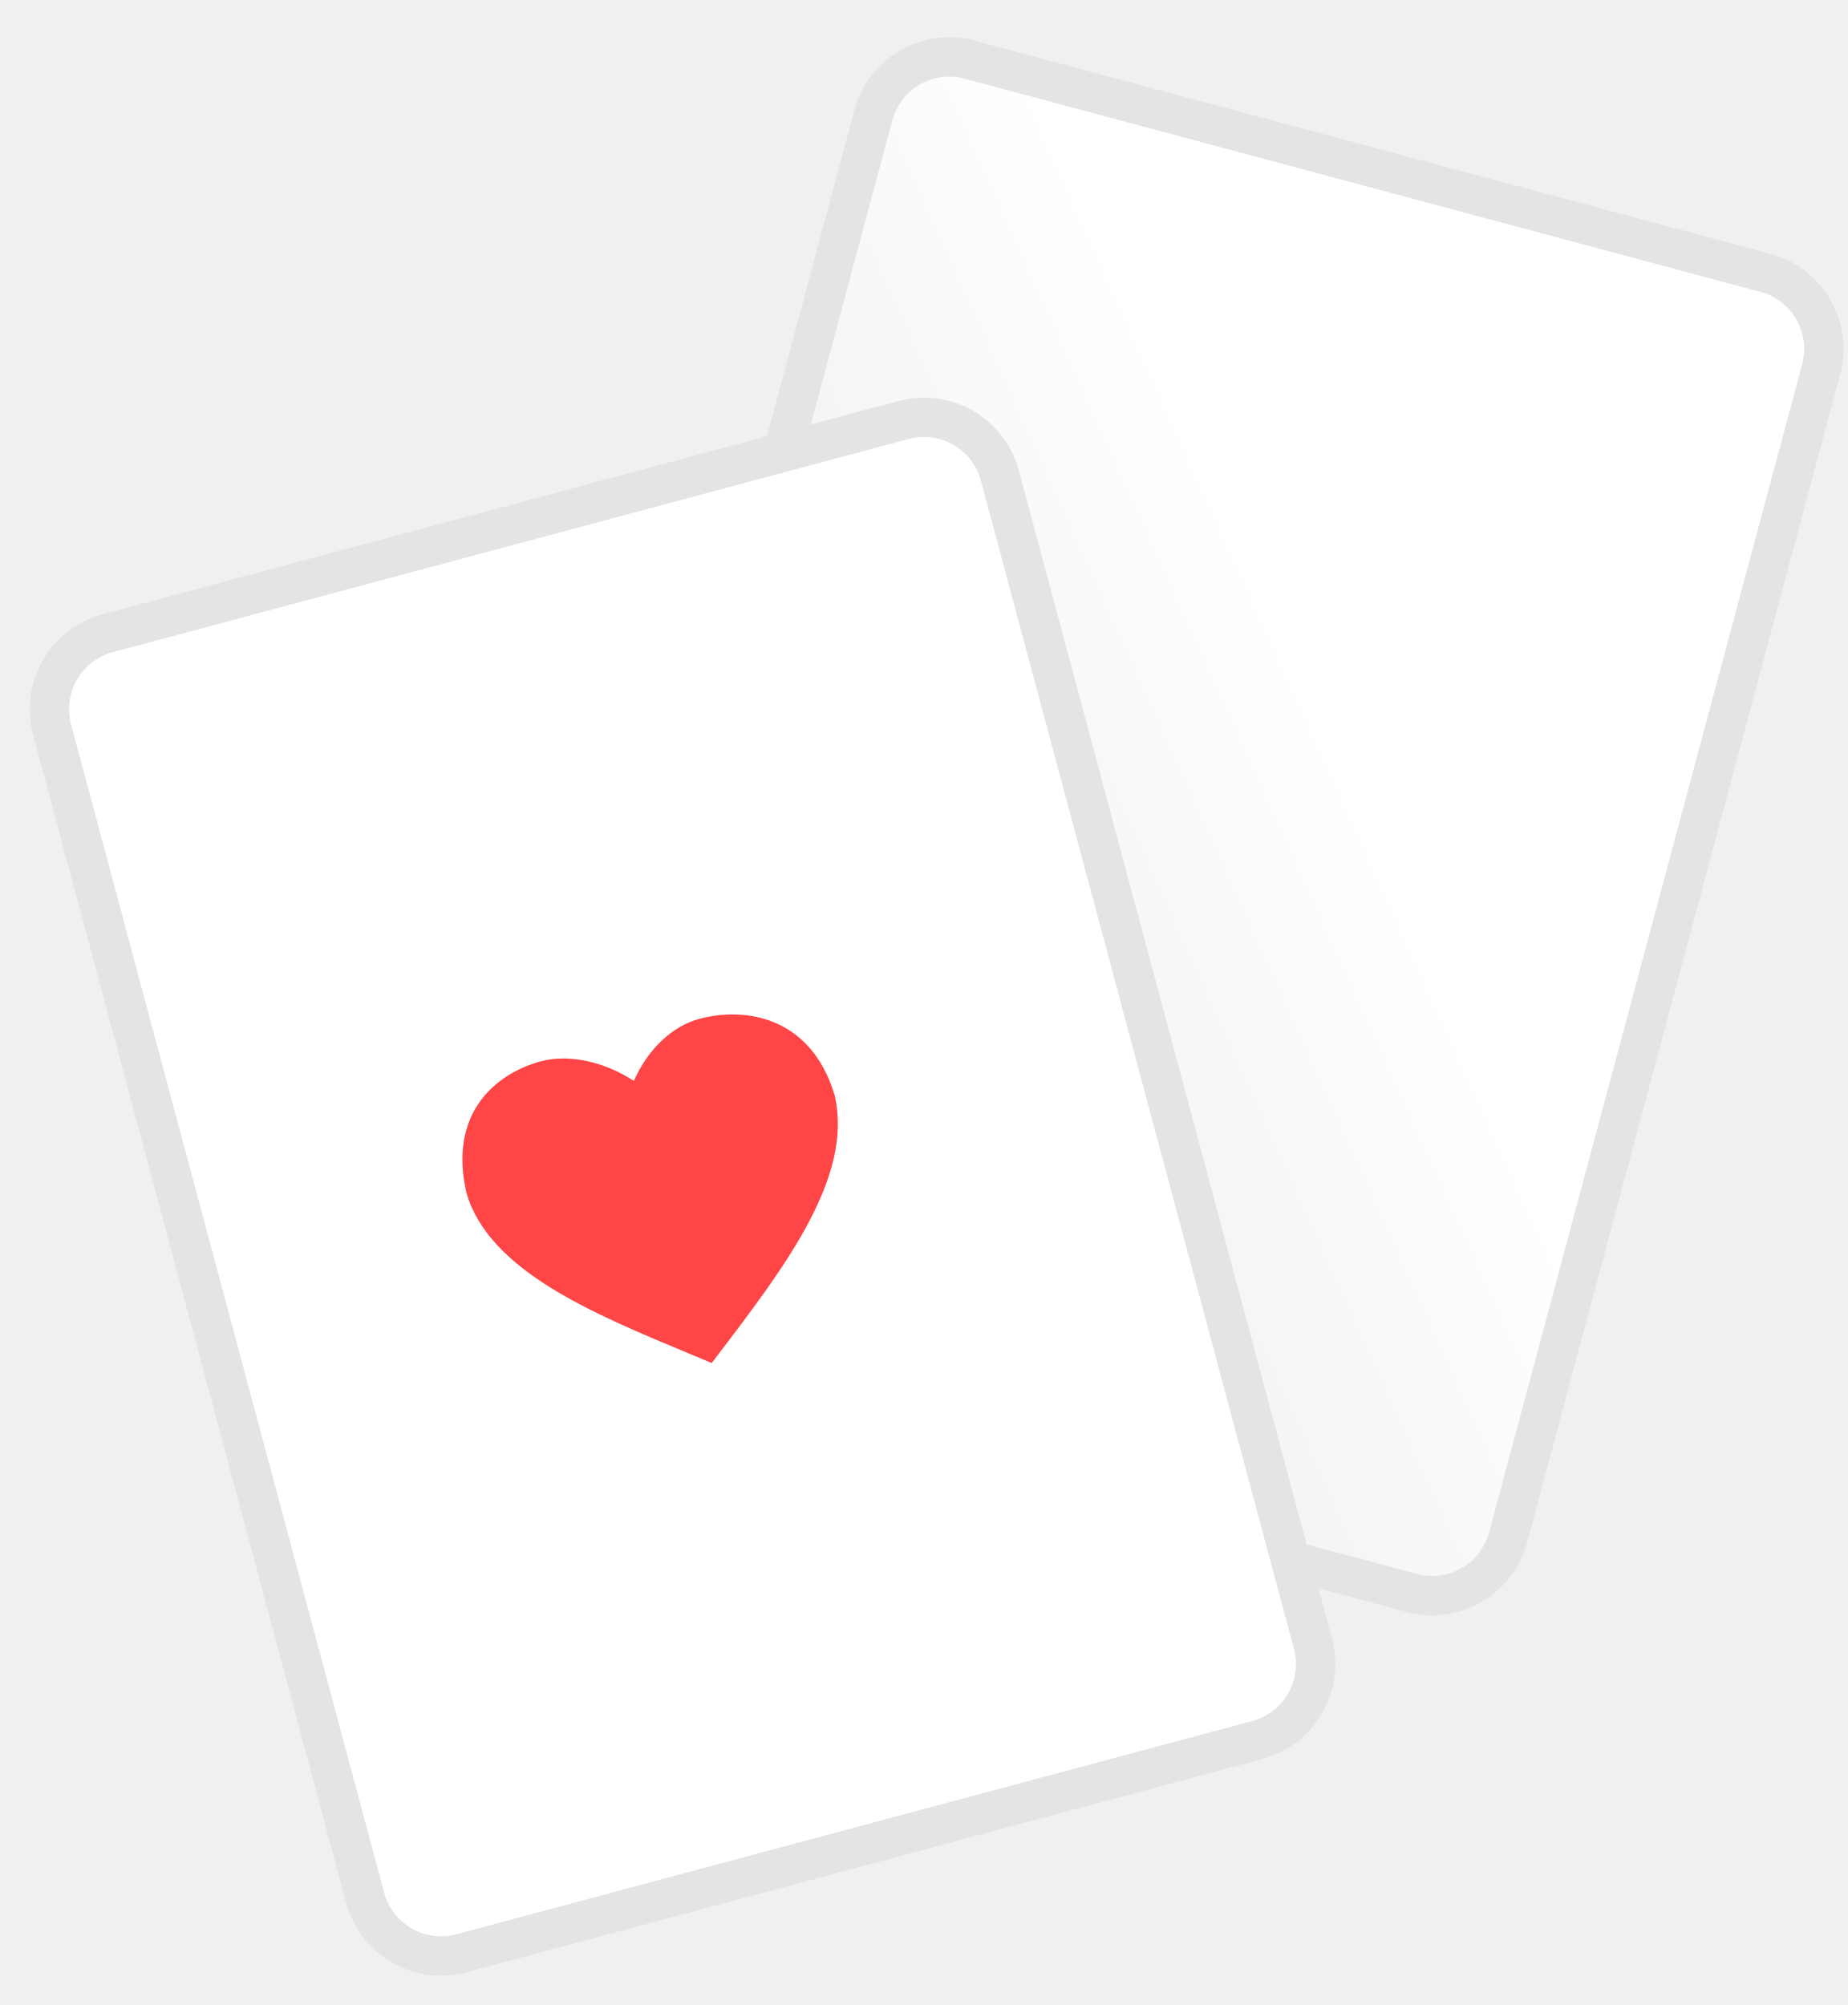
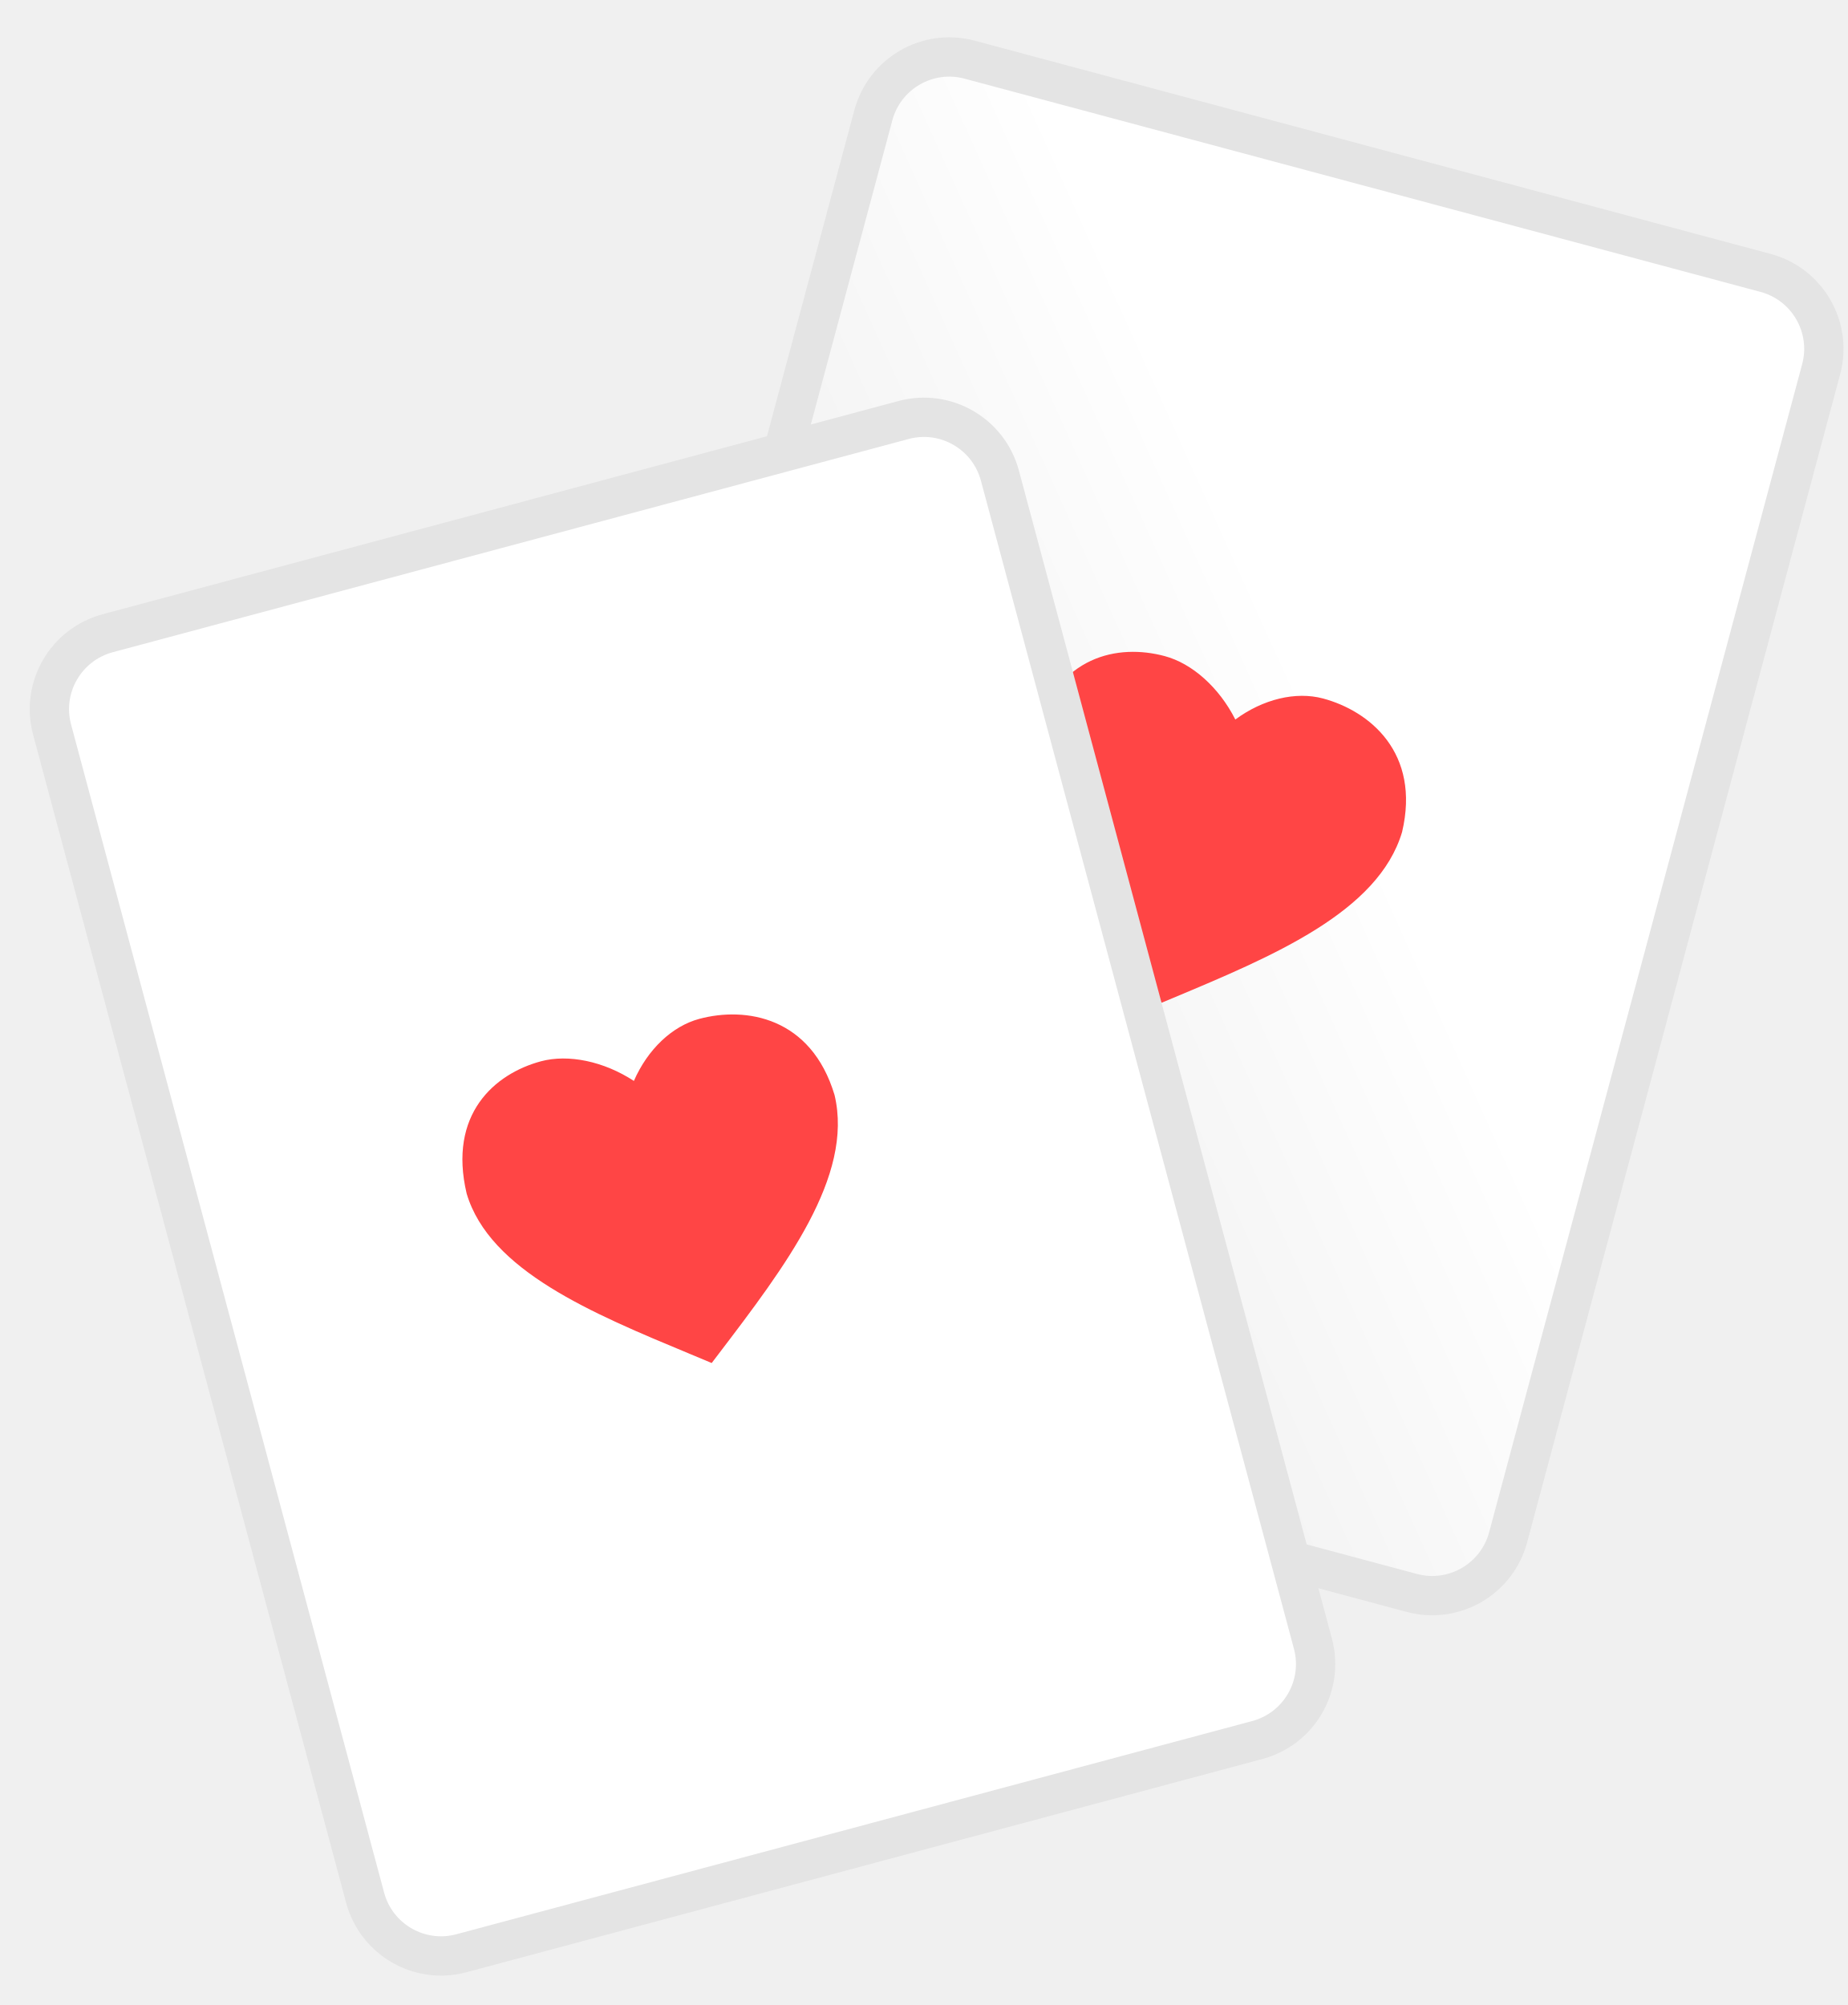
<svg xmlns="http://www.w3.org/2000/svg" width="47" height="51" viewBox="0 0 47 51" fill="none">
-   <rect x="22.73" y="1" width="24.957" height="34.761" rx="2" transform="rotate(15 22.7295 1)" fill="url(#paint0_linear_0_1)" stroke="#E4E4E4" />
+   <rect x="22.73" y="1" width="24.957" height="34.761" rx="2" transform="rotate(15 22.7295 1)" fill="url(#paint0_linear_3_5589)" stroke="#E4E4E4" />
+   <path fill-rule="evenodd" clip-rule="evenodd" d="M29.53 25.485C29.414 25.333 29.297 25.18 29.18 25.026C27.541 22.884 25.829 20.647 26.303 18.658C26.898 16.673 28.439 16.371 29.623 16.689C30.317 16.874 31.005 17.482 31.419 18.302C32.124 17.782 32.957 17.582 33.65 17.767C34.835 18.085 36.136 19.148 35.66 21.165C35.053 23.199 32.385 24.317 29.82 25.391C29.735 25.427 29.649 25.462 29.564 25.498C29.558 25.501 29.552 25.503 29.546 25.506C29.546 25.506 29.546 25.506 29.546 25.506C29.546 25.506 29.546 25.506 29.546 25.506C29.54 25.499 29.535 25.492 29.53 25.485Z" fill="#FF4545" />
  <rect x="0.807" y="16.625" width="24.957" height="34.761" rx="2" transform="rotate(-15 0.806641 16.6251)" fill="white" stroke="#E4E4E4" />
  <path fill-rule="evenodd" clip-rule="evenodd" d="M16.122 27.495C15.353 26.992 14.453 26.81 13.76 26.995C12.576 27.313 11.392 28.345 11.869 30.361C12.453 32.321 15.055 33.403 17.545 34.438C17.724 34.513 17.904 34.587 18.081 34.662C18.088 34.665 18.095 34.667 18.101 34.67C18.101 34.67 18.101 34.67 18.101 34.67C18.101 34.67 18.102 34.67 18.102 34.67C18.108 34.662 18.113 34.654 18.119 34.647C18.173 34.576 18.227 34.505 18.281 34.434C19.966 32.221 21.718 29.919 21.226 27.854C20.631 25.869 18.971 25.599 17.787 25.916C17.093 26.102 16.473 26.692 16.122 27.495Z" fill="#FF4545" />
  <defs>
-     <linearGradient id="paint0_linear_0_1" x1="32.98" y1="9.022" x2="23.175" y2="17.044" gradientUnits="userSpaceOnUse">
+     <linearGradient id="paint0_linear_3_5589" x1="32.98" y1="9.022" x2="23.175" y2="17.044" gradientUnits="userSpaceOnUse">
      <stop stop-color="white" />
      <stop offset="1" stop-color="#F0F0F0" />
    </linearGradient>
  </defs>
</svg>
